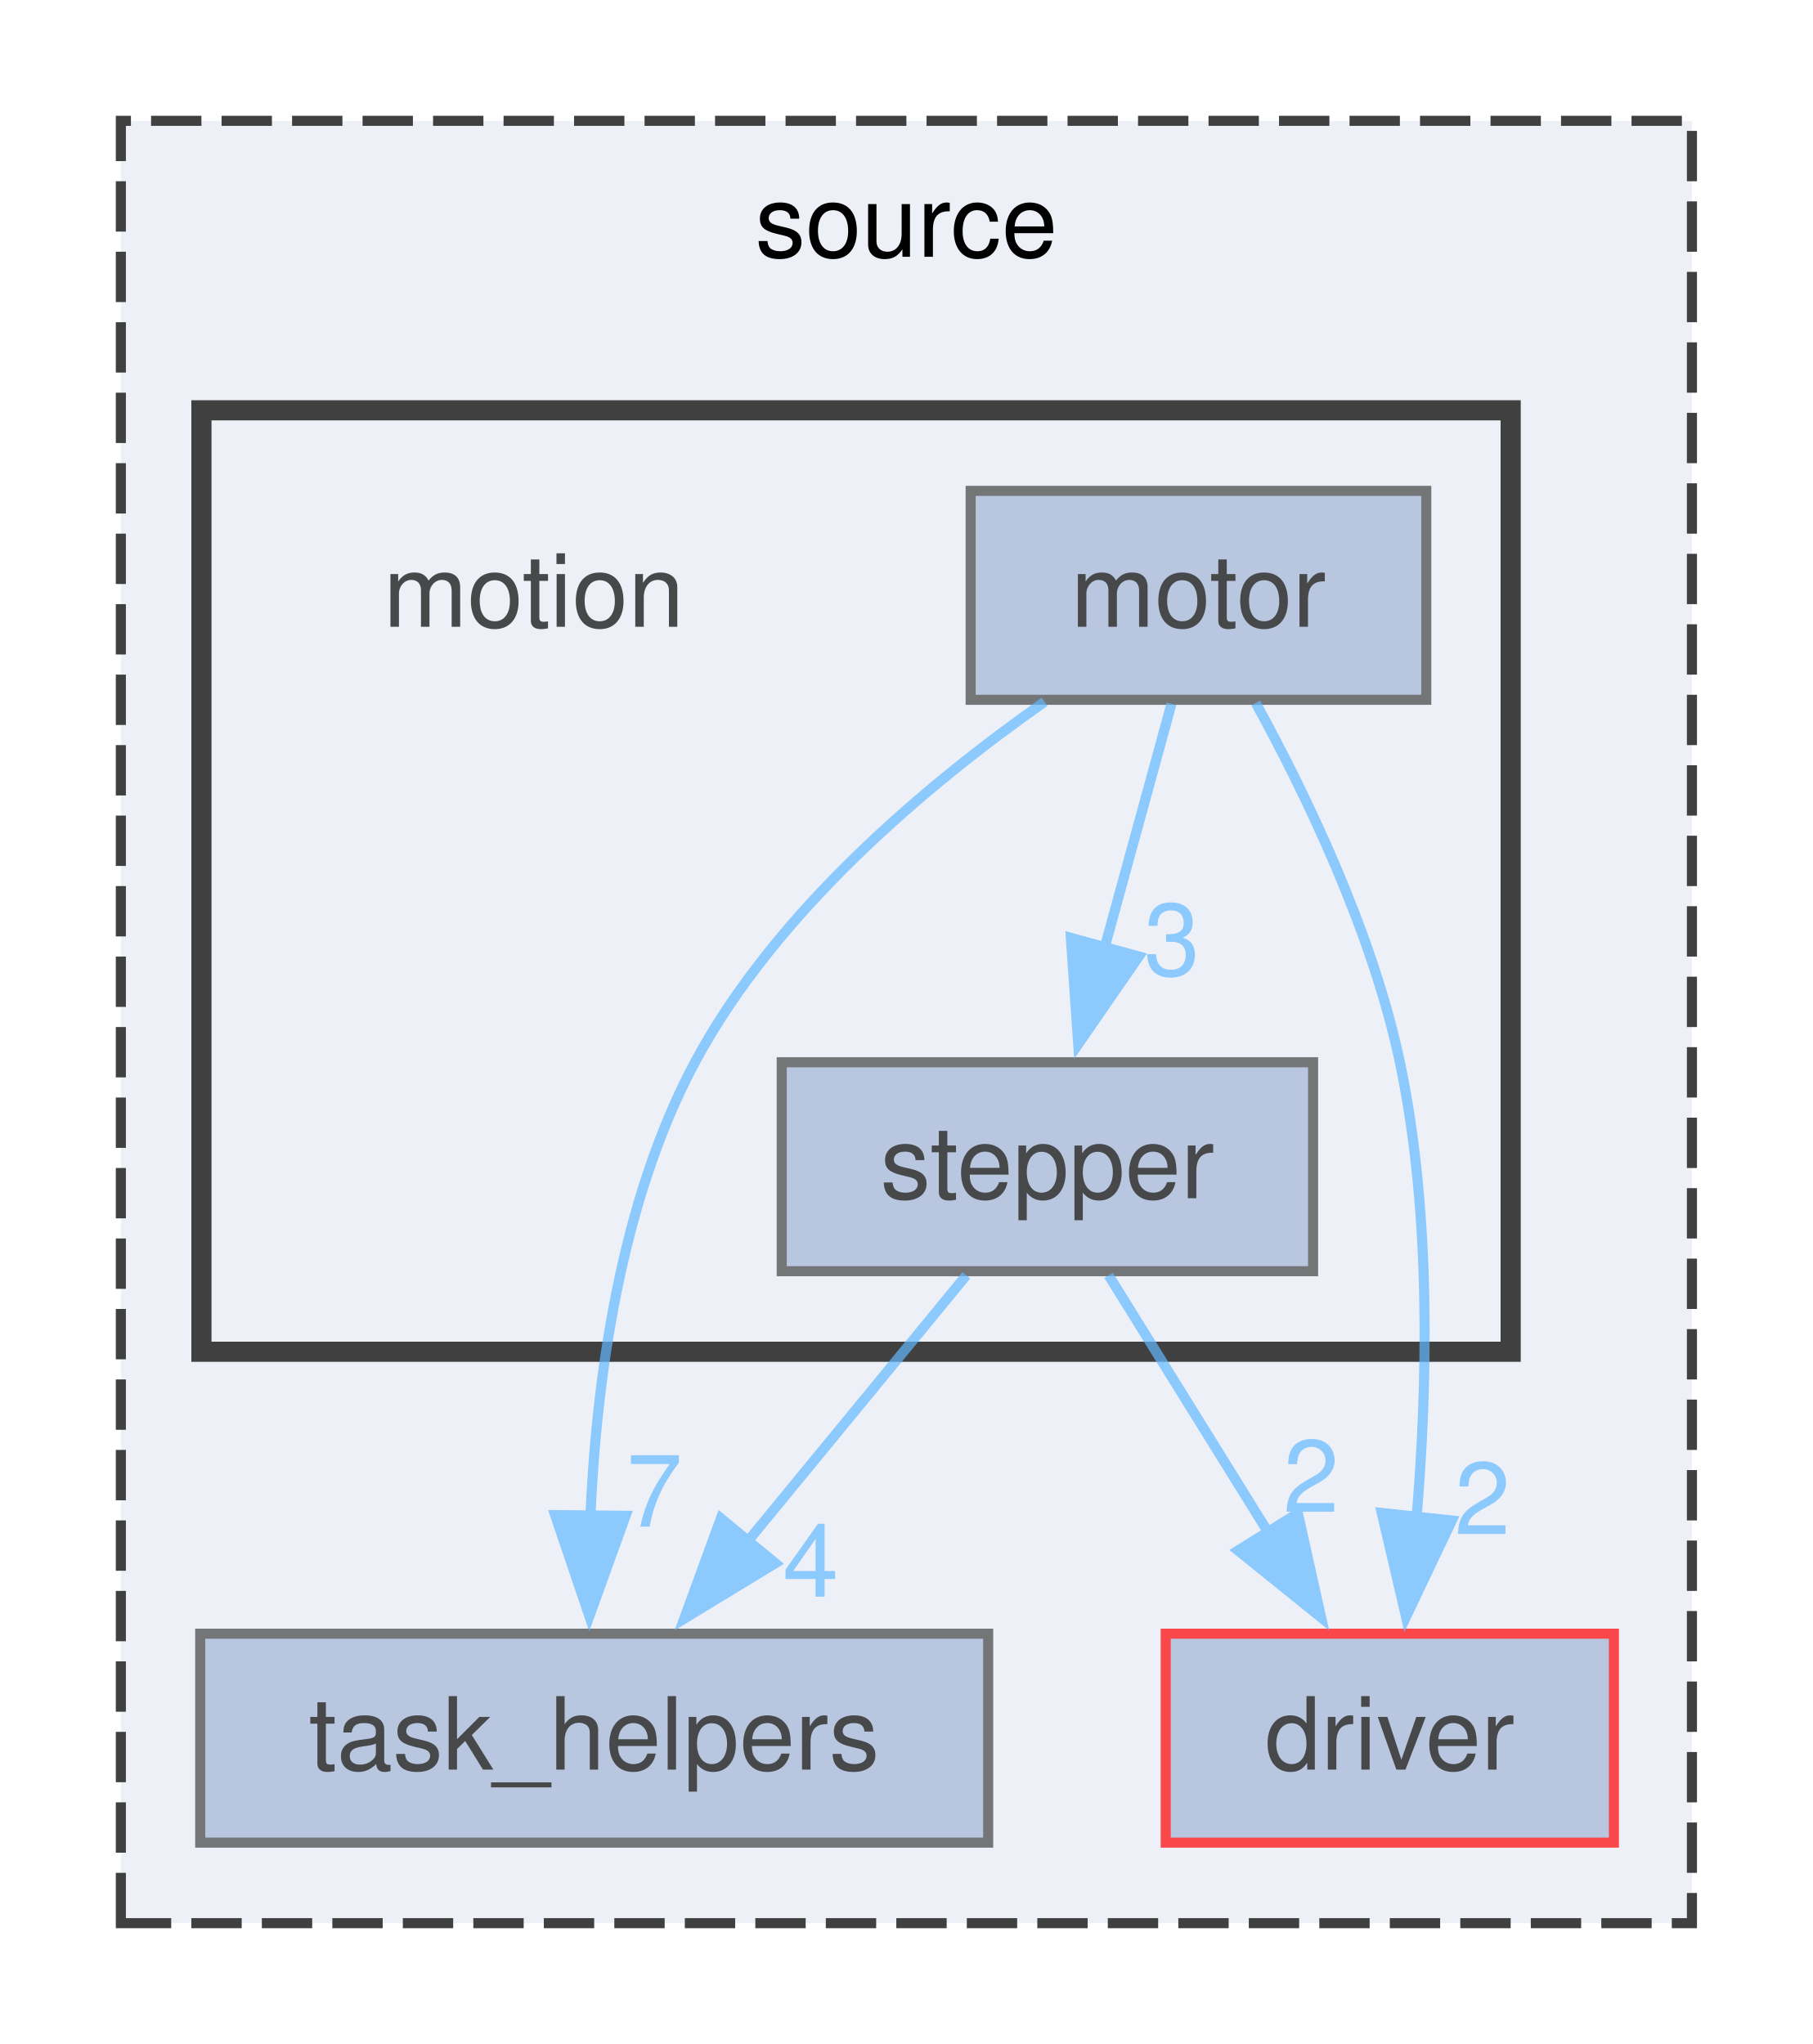
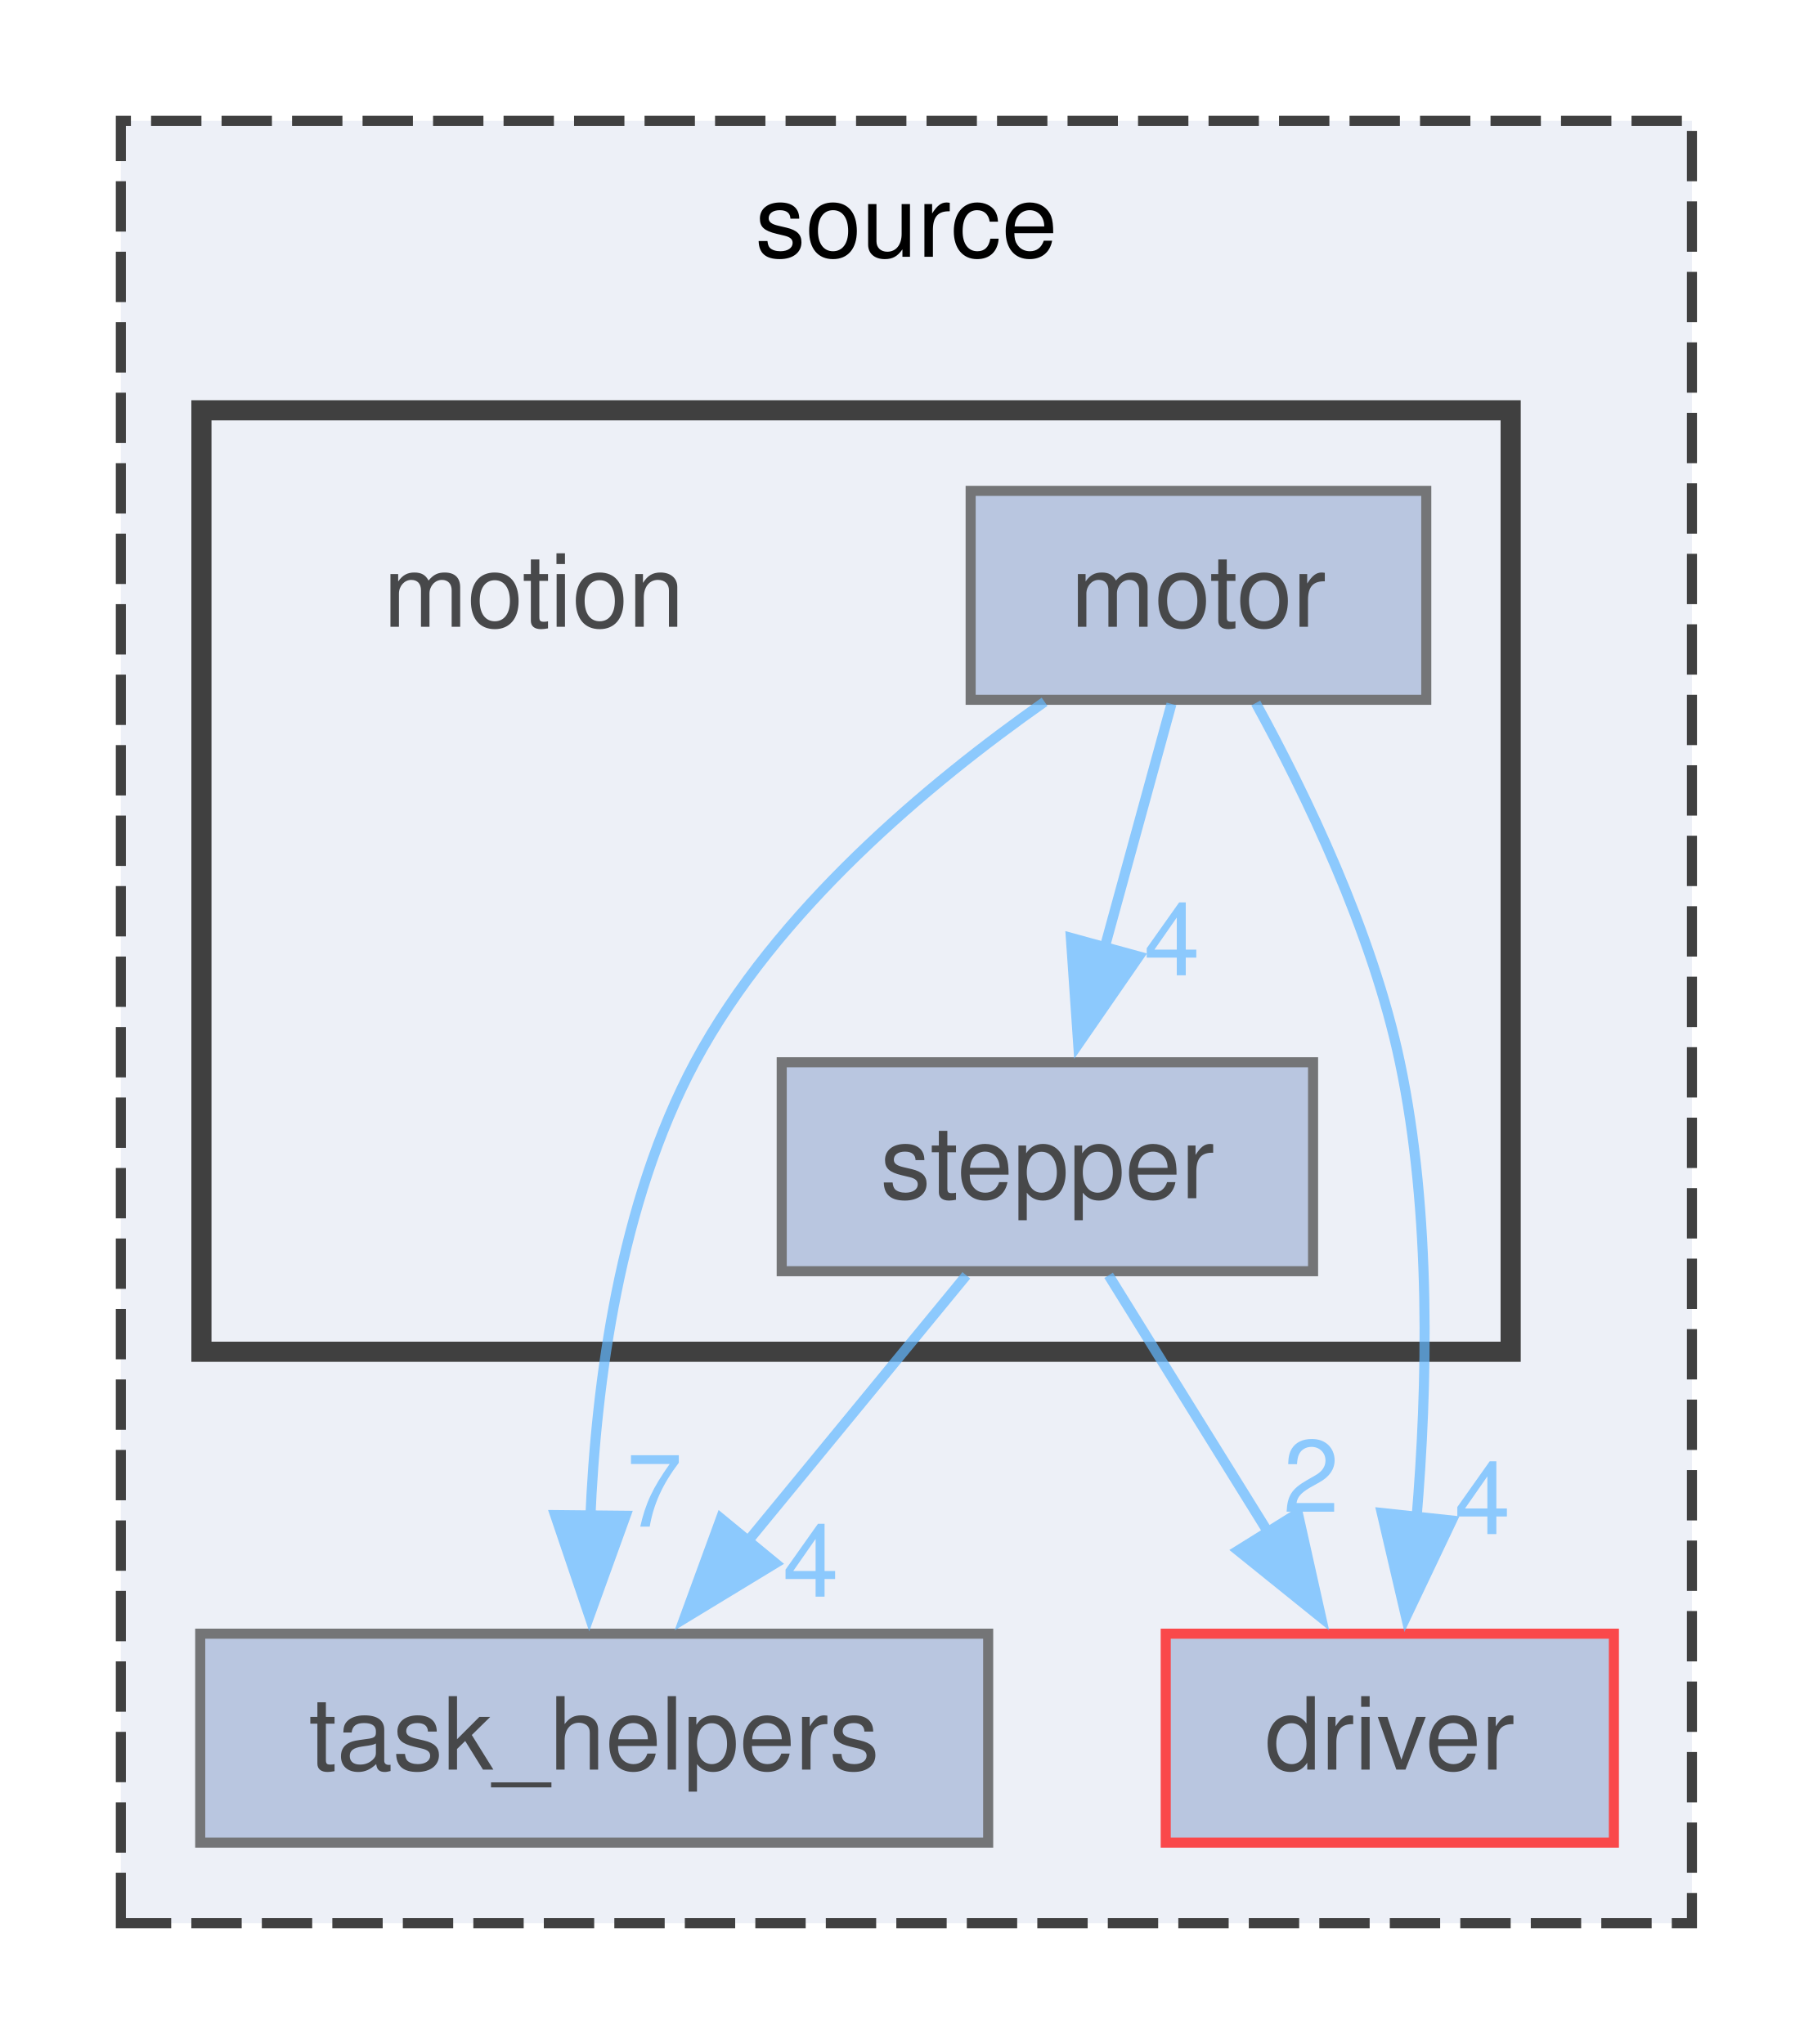
<svg xmlns="http://www.w3.org/2000/svg" xmlns:xlink="http://www.w3.org/1999/xlink" width="180pt" height="203pt" viewBox="0.00 0.00 180.00 203.00">
  <svg id="main" version="1.1" xml:space="preserve">
    <style type="text/css">
.node, .edge {opacity: 0.7;}
.node.selected, .edge.selected {opacity: 1;}
.edge:hover path { stroke: red; }
.edge:hover polygon { stroke: red; fill: red; }
</style>
    <svg id="graph" class="graph">
      <g id="graph0" class="graph" transform="scale(1 1) rotate(0) translate(4 199)">
        <g id="clust1" class="cluster">
          <g id="a_clust1">
            <a xlink:href="dir_b2f33c71d4aa5e7af42a1ca61ff5af1b.html" target="_top" xlink:title="source">
              <polygon fill="#edf0f7" stroke="#404040" stroke-dasharray="5,2" points="8,-8 8,-187 164,-187 164,-8 8,-8" />
              <text xml:space="preserve" text-anchor="middle" x="86" y="-173.5" font-family="Helvetica,sans-Serif" font-size="10.00">source</text>
            </a>
          </g>
        </g>
        <g id="clust2" class="cluster">
          <g id="a_clust2">
            <a xlink:href="dir_5a3d89802b01ed76e7fc7a2cae772f73.html" target="_top">
              <polygon fill="#edf0f7" stroke="#404040" stroke-width="2" points="16,-64.75 16,-158.25 146,-158.25 146,-64.75 16,-64.75" />
            </a>
          </g>
        </g>
        <g id="node1" class="node">
          <g id="a_node1">
            <a xlink:href="dir_063a8e477bb5eba1f14d72f72f0c5d08.html" target="_top" xlink:title="task_helpers">
              <polygon fill="#a2b4d6" stroke="#404040" points="94.12,-36.75 15.88,-36.75 15.88,-16 94.12,-16 94.12,-36.75" />
              <text xml:space="preserve" text-anchor="middle" x="55" y="-23.25" font-family="Helvetica,sans-Serif" font-size="10.00">task_helpers</text>
            </a>
          </g>
        </g>
        <g id="node2" class="node">
          <g id="a_node2">
            <a xlink:href="dir_994f02ce98b4f4f84e2e327b8cbd211b.html" target="_top" xlink:title="driver">
              <polygon fill="#a2b4d6" stroke="red" points="156.25,-36.75 111.75,-36.75 111.75,-16 156.25,-16 156.25,-36.75" />
              <text xml:space="preserve" text-anchor="middle" x="134" y="-23.25" font-family="Helvetica,sans-Serif" font-size="10.00">driver</text>
            </a>
          </g>
        </g>
        <g id="node3" class="node">
          <text xml:space="preserve" text-anchor="middle" x="49" y="-136.75" font-family="Helvetica,sans-Serif" font-size="10.00">motion</text>
        </g>
        <g id="node4" class="node">
          <g id="a_node4">
            <a xlink:href="dir_96b085d16f662e42933169fc37827faf.html" target="_top" xlink:title="motor">
              <polygon fill="#a2b4d6" stroke="#404040" points="137.62,-150.25 92.38,-150.25 92.38,-129.5 137.62,-129.5 137.62,-150.25" />
              <text xml:space="preserve" text-anchor="middle" x="115" y="-136.75" font-family="Helvetica,sans-Serif" font-size="10.00">motor</text>
            </a>
          </g>
        </g>
        <g id="edge1" class="edge">
          <g id="a_edge1">
            <a xlink:href="dir_000005_000010.html" target="_top">
              <path fill="none" stroke="#63b8ff" d="M99.72,-129.3C88.21,-121.22 73.08,-108.58 65,-93.5 57.53,-79.55 55.18,-61.72 54.61,-48.08" />
              <polygon fill="#63b8ff" stroke="#63b8ff" points="58.12,-48.46 54.52,-38.49 51.12,-48.53 58.12,-48.46" />
            </a>
          </g>
          <g id="a_edge1-headlabel">
            <a xlink:href="dir_000005_000010.html" target="_top" xlink:title="7">
              <text xml:space="preserve" text-anchor="middle" x="60.98" y="-47.38" font-family="Helvetica,sans-Serif" font-size="10.00" fill="#63b8ff">7</text>
            </a>
          </g>
        </g>
        <g id="edge3" class="edge">
          <g id="a_edge3">
            <a xlink:href="dir_000005_000001.html" target="_top">
              <path fill="none" stroke="#63b8ff" d="M120.69,-129.18C125.59,-120.26 132.27,-106.47 135,-93.5 138.16,-78.52 137.75,-61.2 136.64,-48.04" />
              <polygon fill="#63b8ff" stroke="#63b8ff" points="140.16,-47.99 135.61,-38.42 133.2,-48.74 140.16,-47.99" />
            </a>
          </g>
          <g id="a_edge3-headlabel">
-             <a xlink:href="dir_000005_000001.html" target="_top" xlink:title="2">
-               <text xml:space="preserve" text-anchor="middle" x="143.2" y="-46.64" font-family="Helvetica,sans-Serif" font-size="10.00" fill="#63b8ff">2</text>
+             <a xlink:href="dir_000005_000001.html" target="_top" xlink:title="4">
+               <text xml:space="preserve" text-anchor="middle" x="143.2" y="-46.64" font-family="Helvetica,sans-Serif" font-size="10.00" fill="#63b8ff">4</text>
            </a>
          </g>
        </g>
        <g id="node5" class="node">
          <g id="a_node5">
            <a xlink:href="dir_128d28582ed126cd861229530891efad.html" target="_top" xlink:title="stepper">
              <polygon fill="#a2b4d6" stroke="#404040" points="126.38,-93.5 73.62,-93.5 73.62,-72.75 126.38,-72.75 126.38,-93.5" />
              <text xml:space="preserve" text-anchor="middle" x="100" y="-80" font-family="Helvetica,sans-Serif" font-size="10.00">stepper</text>
            </a>
          </g>
        </g>
        <g id="edge2" class="edge">
          <g id="a_edge2">
            <a xlink:href="dir_000005_000009.html" target="_top">
              <path fill="none" stroke="#63b8ff" d="M112.32,-129.09C110.46,-122.31 107.92,-113.05 105.63,-104.69" />
              <polygon fill="#63b8ff" stroke="#63b8ff" points="109.08,-104.01 103.06,-95.29 102.33,-105.86 109.08,-104.01" />
            </a>
          </g>
          <g id="a_edge2-headlabel">
-             <a xlink:href="dir_000005_000009.html" target="_top" xlink:title="3">
-               <text xml:space="preserve" text-anchor="middle" x="112.36" y="-102.14" font-family="Helvetica,sans-Serif" font-size="10.00" fill="#63b8ff">3</text>
+             <a xlink:href="dir_000005_000009.html" target="_top" xlink:title="4">
+               <text xml:space="preserve" text-anchor="middle" x="112.36" y="-102.14" font-family="Helvetica,sans-Serif" font-size="10.00" fill="#63b8ff">4</text>
            </a>
          </g>
        </g>
        <g id="edge4" class="edge">
          <g id="a_edge4">
            <a xlink:href="dir_000009_000010.html" target="_top">
              <path fill="none" stroke="#63b8ff" d="M91.95,-72.34C85.94,-65.02 77.53,-54.79 70.26,-45.94" />
              <polygon fill="#63b8ff" stroke="#63b8ff" points="72.99,-43.75 63.94,-38.25 67.58,-48.2 72.99,-43.75" />
            </a>
          </g>
          <g id="a_edge4-headlabel">
            <a xlink:href="dir_000009_000010.html" target="_top" xlink:title="4">
              <text xml:space="preserve" text-anchor="middle" x="76.5" y="-40.43" font-family="Helvetica,sans-Serif" font-size="10.00" fill="#63b8ff">4</text>
            </a>
          </g>
        </g>
        <g id="edge5" class="edge">
          <g id="a_edge5">
            <a xlink:href="dir_000009_000001.html" target="_top">
              <path fill="none" stroke="#63b8ff" d="M106.08,-72.34C110.48,-65.25 116.57,-55.44 121.94,-46.79" />
              <polygon fill="#63b8ff" stroke="#63b8ff" points="124.87,-48.71 127.18,-38.36 118.93,-45.01 124.87,-48.71" />
            </a>
          </g>
          <g id="a_edge5-headlabel">
            <a xlink:href="dir_000009_000001.html" target="_top" xlink:title="2">
              <text xml:space="preserve" text-anchor="middle" x="126.19" y="-48.85" font-family="Helvetica,sans-Serif" font-size="10.00" fill="#63b8ff">2</text>
            </a>
          </g>
        </g>
      </g>
    </svg>
  </svg>
  <style type="text/css">

[data-mouse-over-selected='false'] { opacity: 0.7; }
[data-mouse-over-selected='true']  { opacity: 1.0; }

</style>
</svg>
